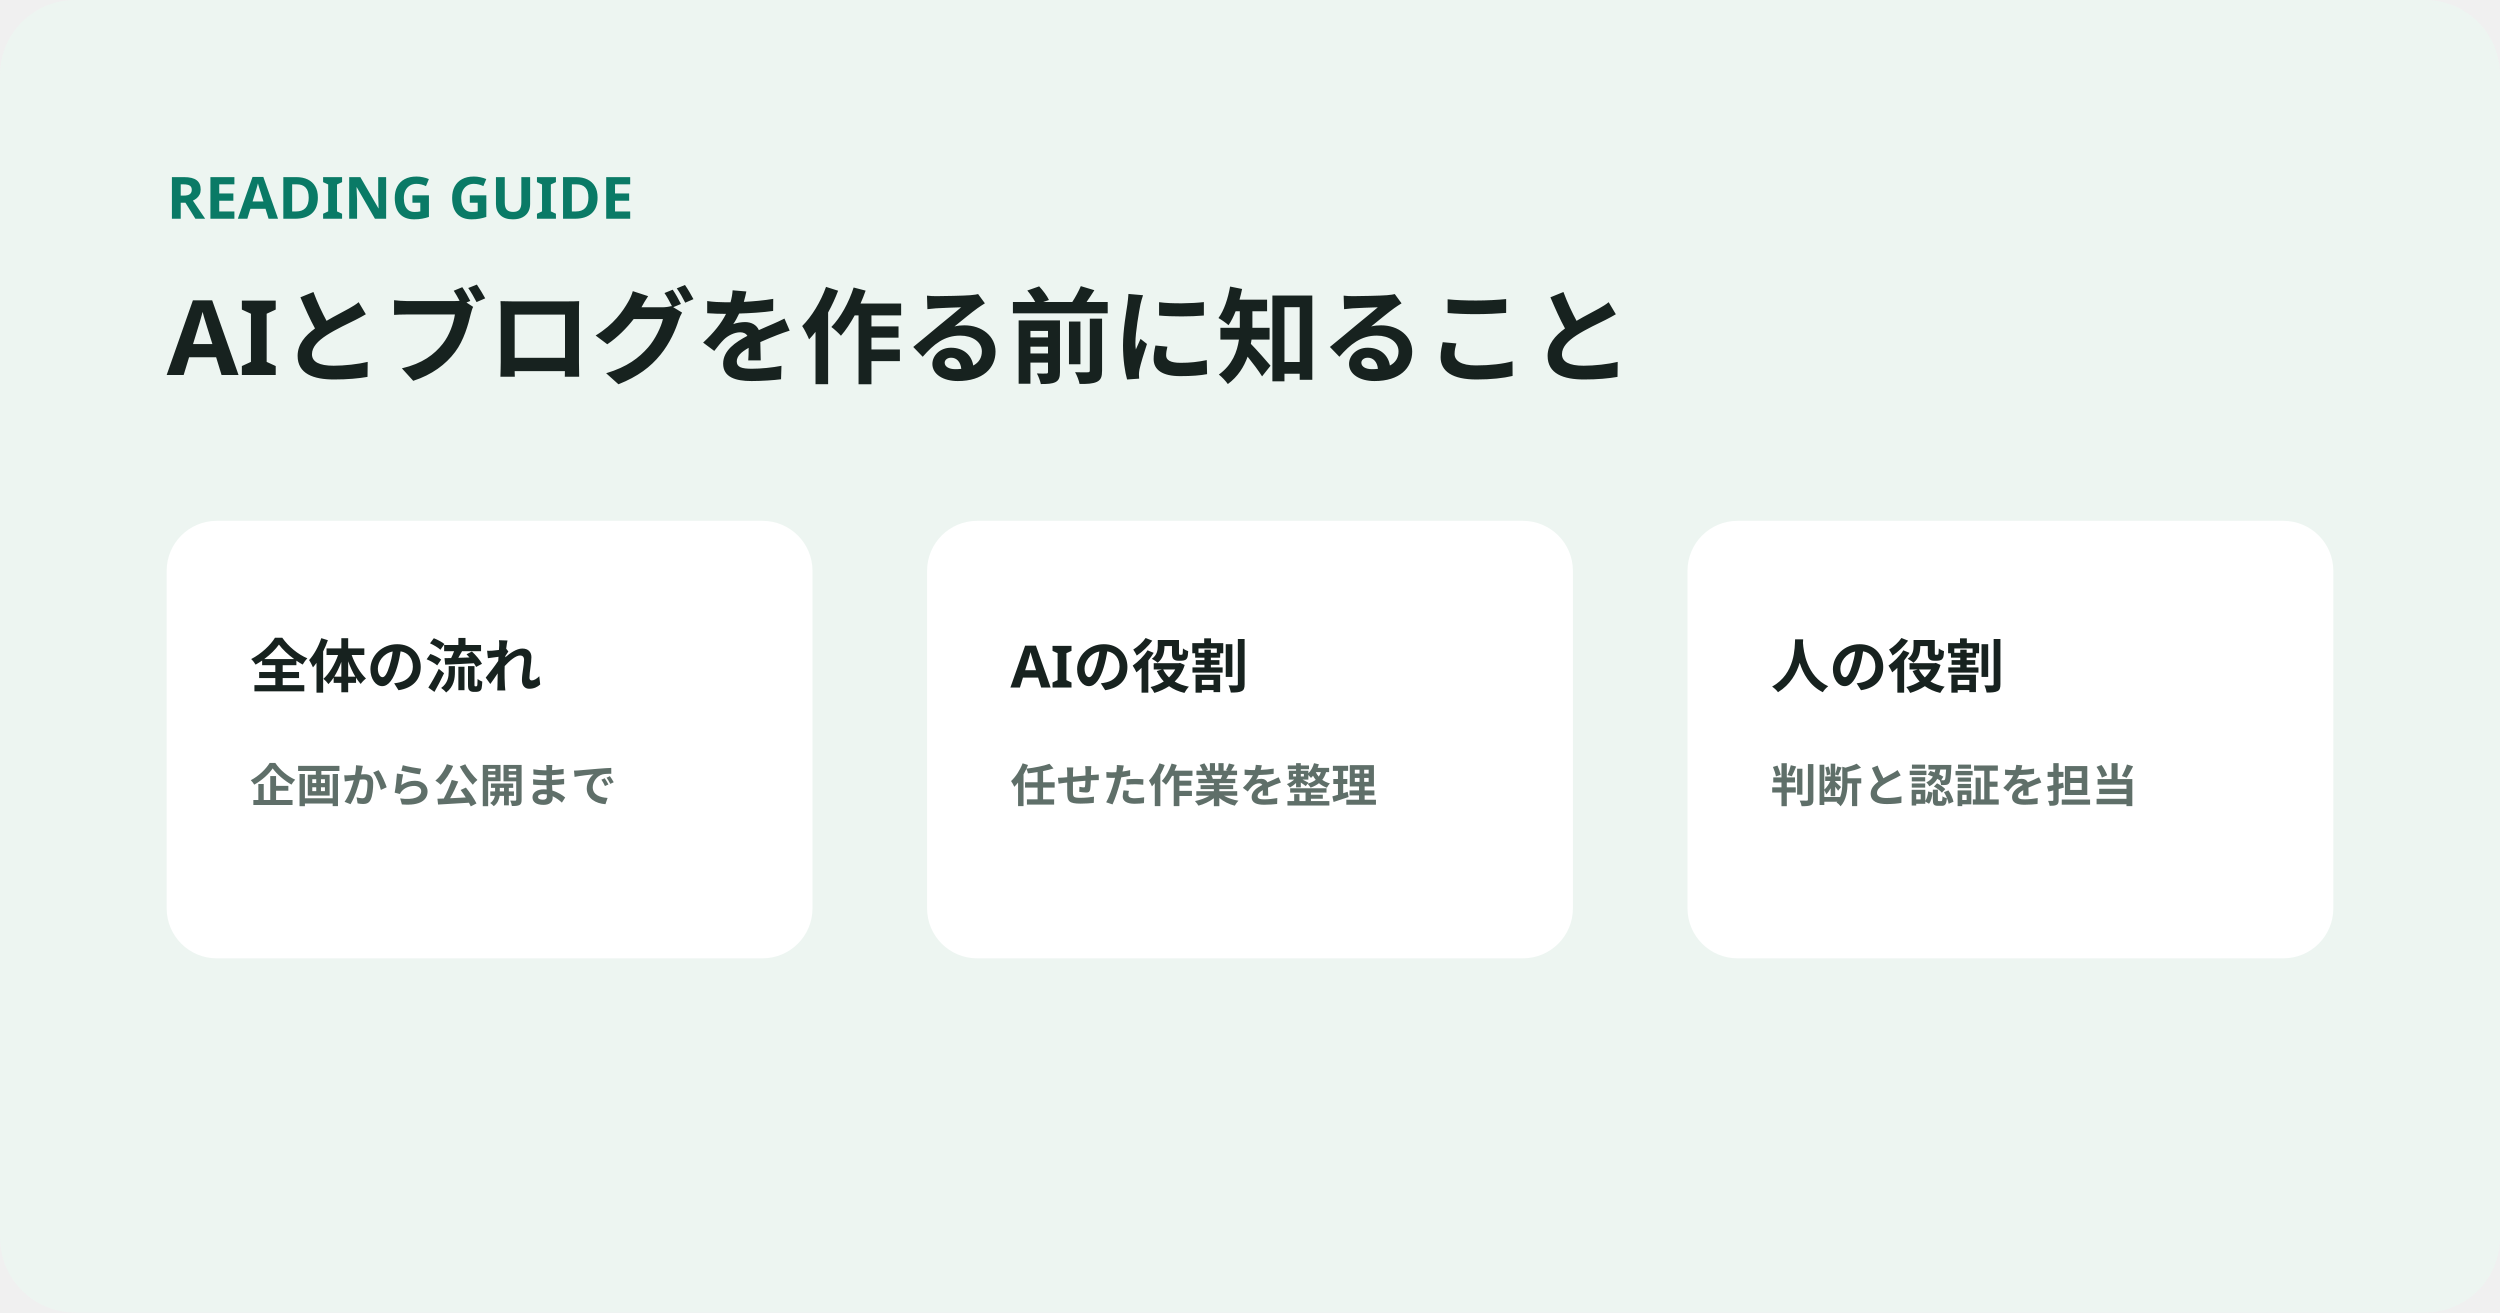
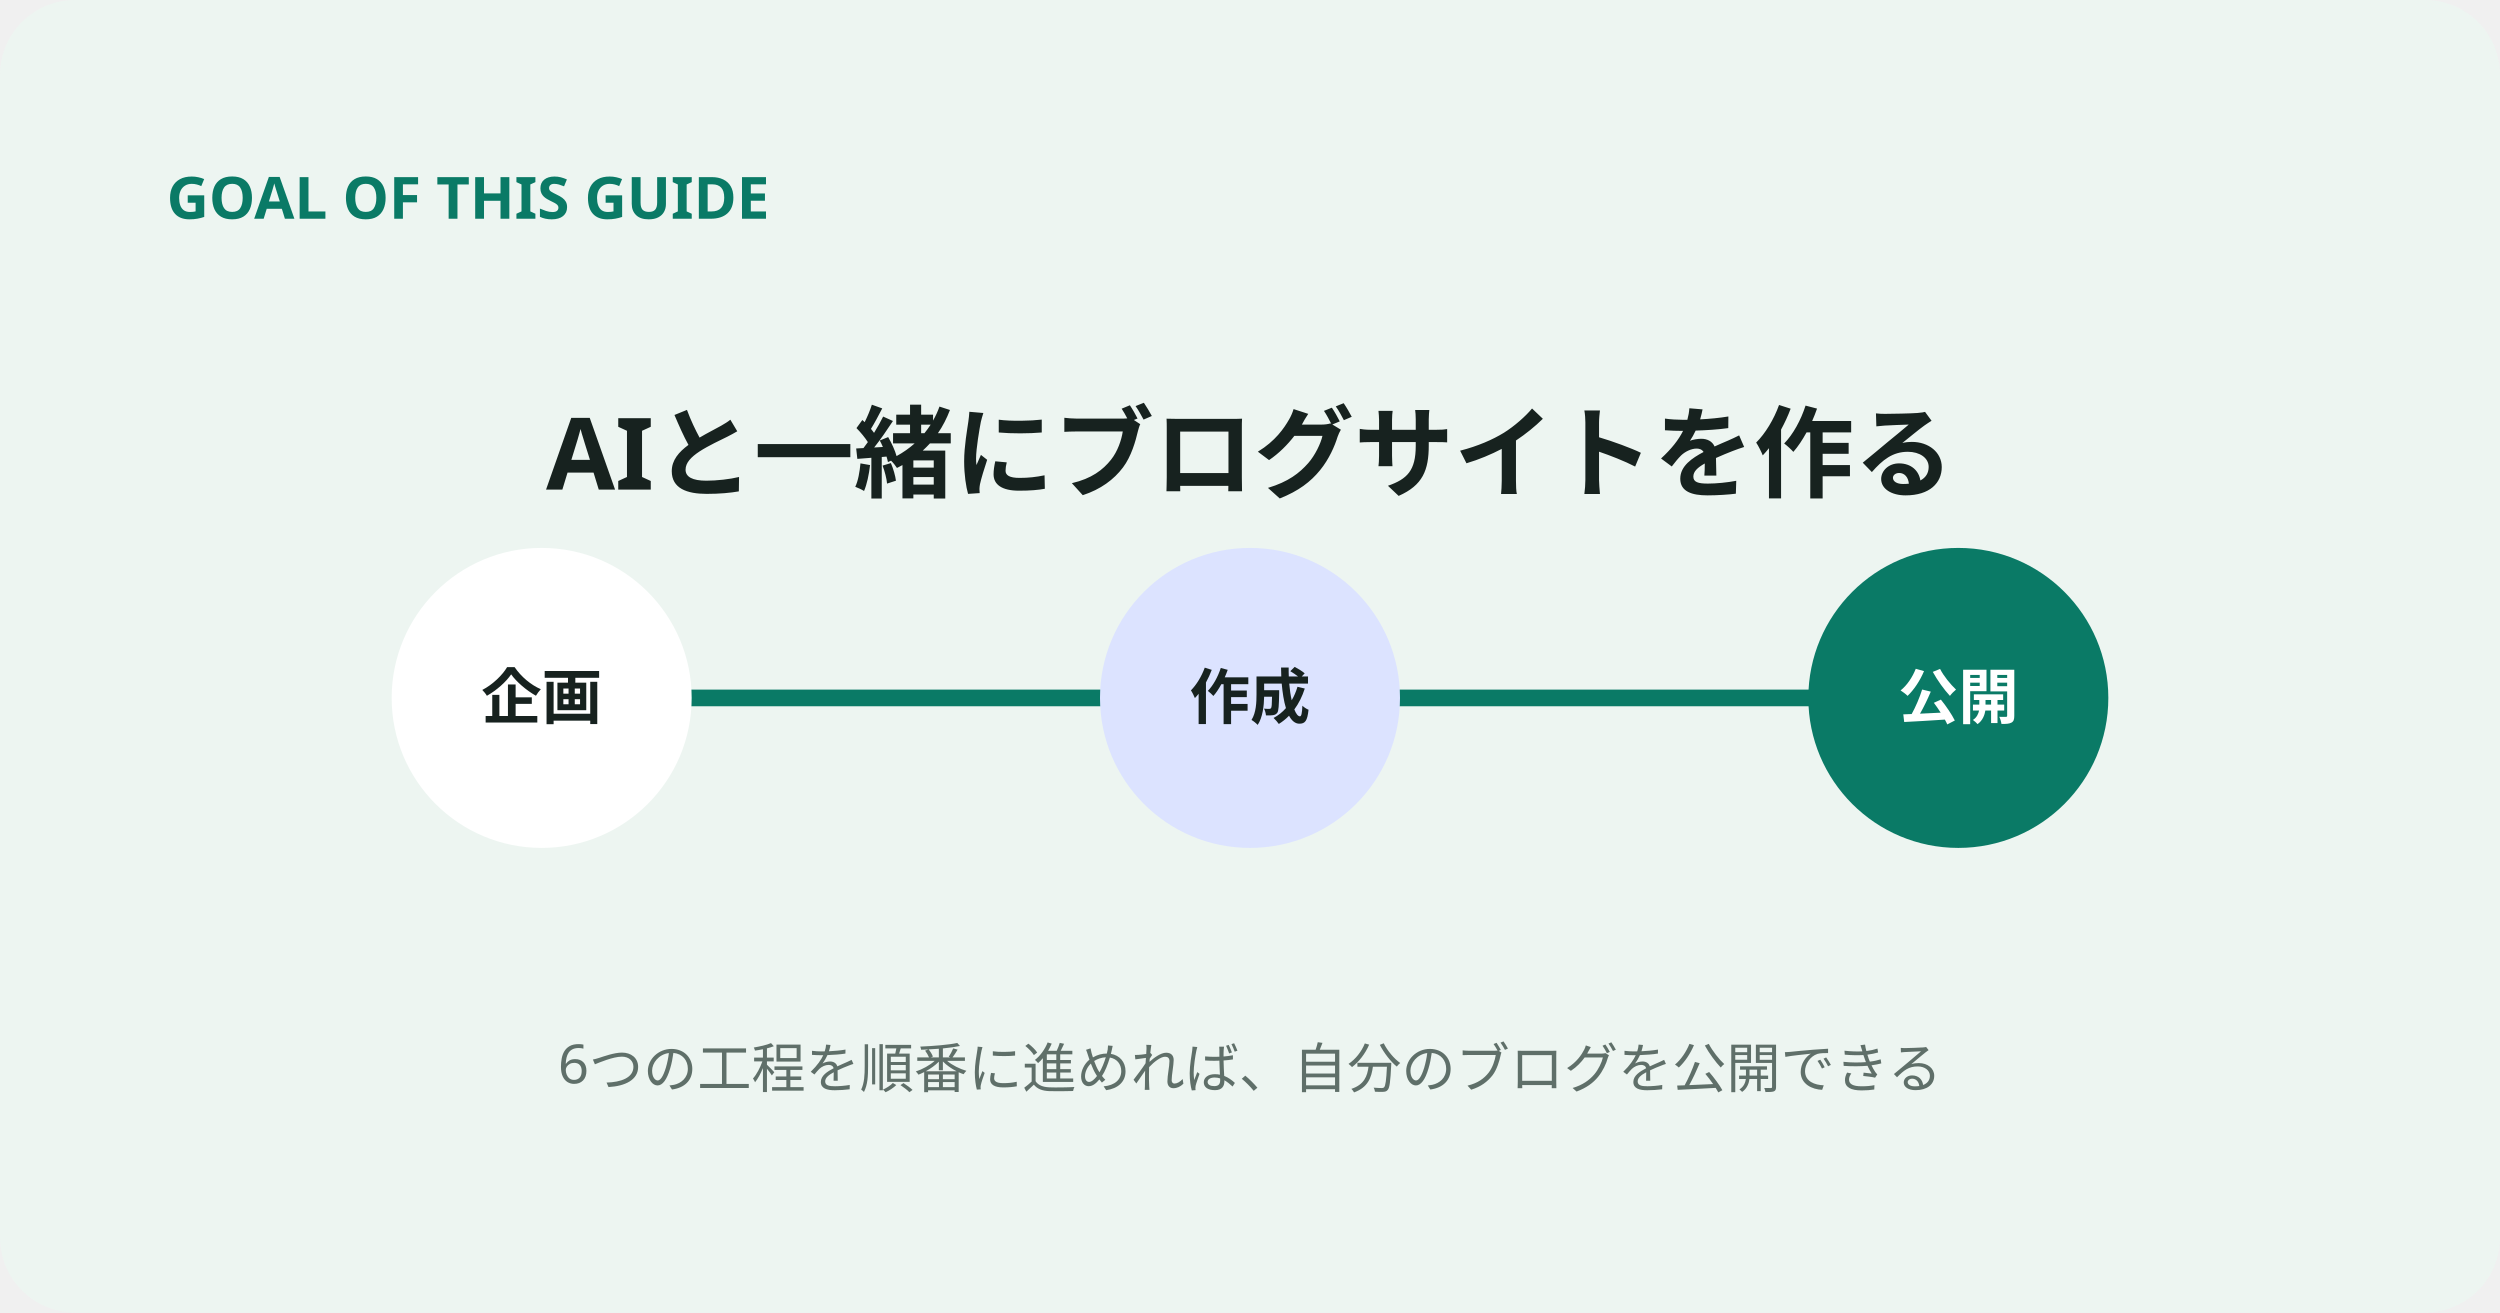
<svg xmlns="http://www.w3.org/2000/svg" viewBox="0 0 1200 630" role="img" aria-labelledby="t d">
  <rect width="1200" height="630" rx="36" fill="#edf5f1" />
-   <text x="80" y="105" fill="#0a7a66" font-family="sans-serif" font-size="28" font-weight="700">READING GUIDE</text>
-   <text x="80" y="180" fill="#17221f" font-family="sans-serif" font-size="50" font-weight="700">AIとブログを作る前に知ること</text>
-   <g font-family="sans-serif" font-size="28" font-weight="700">
-     <rect x="80" y="250" width="310" height="210" rx="24" fill="white" />
-     <text x="120" y="330" fill="#17221f">全体の流れ</text>
-     <text x="120" y="385" fill="#5f6f69" font-size="22">企画から公開まで</text>
-     <rect x="445" y="250" width="310" height="210" rx="24" fill="white" />
-     <text x="485" y="330" fill="#17221f">AIの役割</text>
-     <text x="485" y="385" fill="#5f6f69" font-size="22">任せた作業を整理</text>
-     <rect x="810" y="250" width="310" height="210" rx="24" fill="white" />
-     <text x="850" y="330" fill="#17221f">人の役割</text>
-     <text x="850" y="385" fill="#5f6f69" font-size="22">判断と認証を担当</text>
-   </g>
+   <text x="80" y="105" fill="#0a7a66" font-family="sans-serif" font-size="28" font-weight="700">GOAL OF THIS GUIDE</text>
+   <text x="600" y="235" text-anchor="middle" fill="#17221f" font-family="sans-serif" font-size="48" font-weight="700">AIと一緒にブログサイトを作る</text>
+   <path d="M260 335H940" stroke="#0a7a66" stroke-width="8" stroke-linecap="round" />
+   <circle cx="260" cy="335" r="72" fill="white" />
+   <text x="260" y="345" text-anchor="middle" fill="#17221f" font-family="sans-serif" font-size="29" font-weight="700">企画</text>
+   <circle cx="600" cy="335" r="72" fill="#dce3ff" />
+   <text x="600" y="345" text-anchor="middle" fill="#17221f" font-family="sans-serif" font-size="29" font-weight="700">作成</text>
+   <circle cx="940" cy="335" r="72" fill="#0a7a66" />
+   <text x="940" y="345" text-anchor="middle" fill="white" font-family="sans-serif" font-size="29" font-weight="700">公開</text>
+   <text x="600" y="520" text-anchor="middle" fill="#5f6f69" font-family="sans-serif" font-size="26">6つの工程を順番に進めれば、自分のブログを公開できる</text>
</svg>
